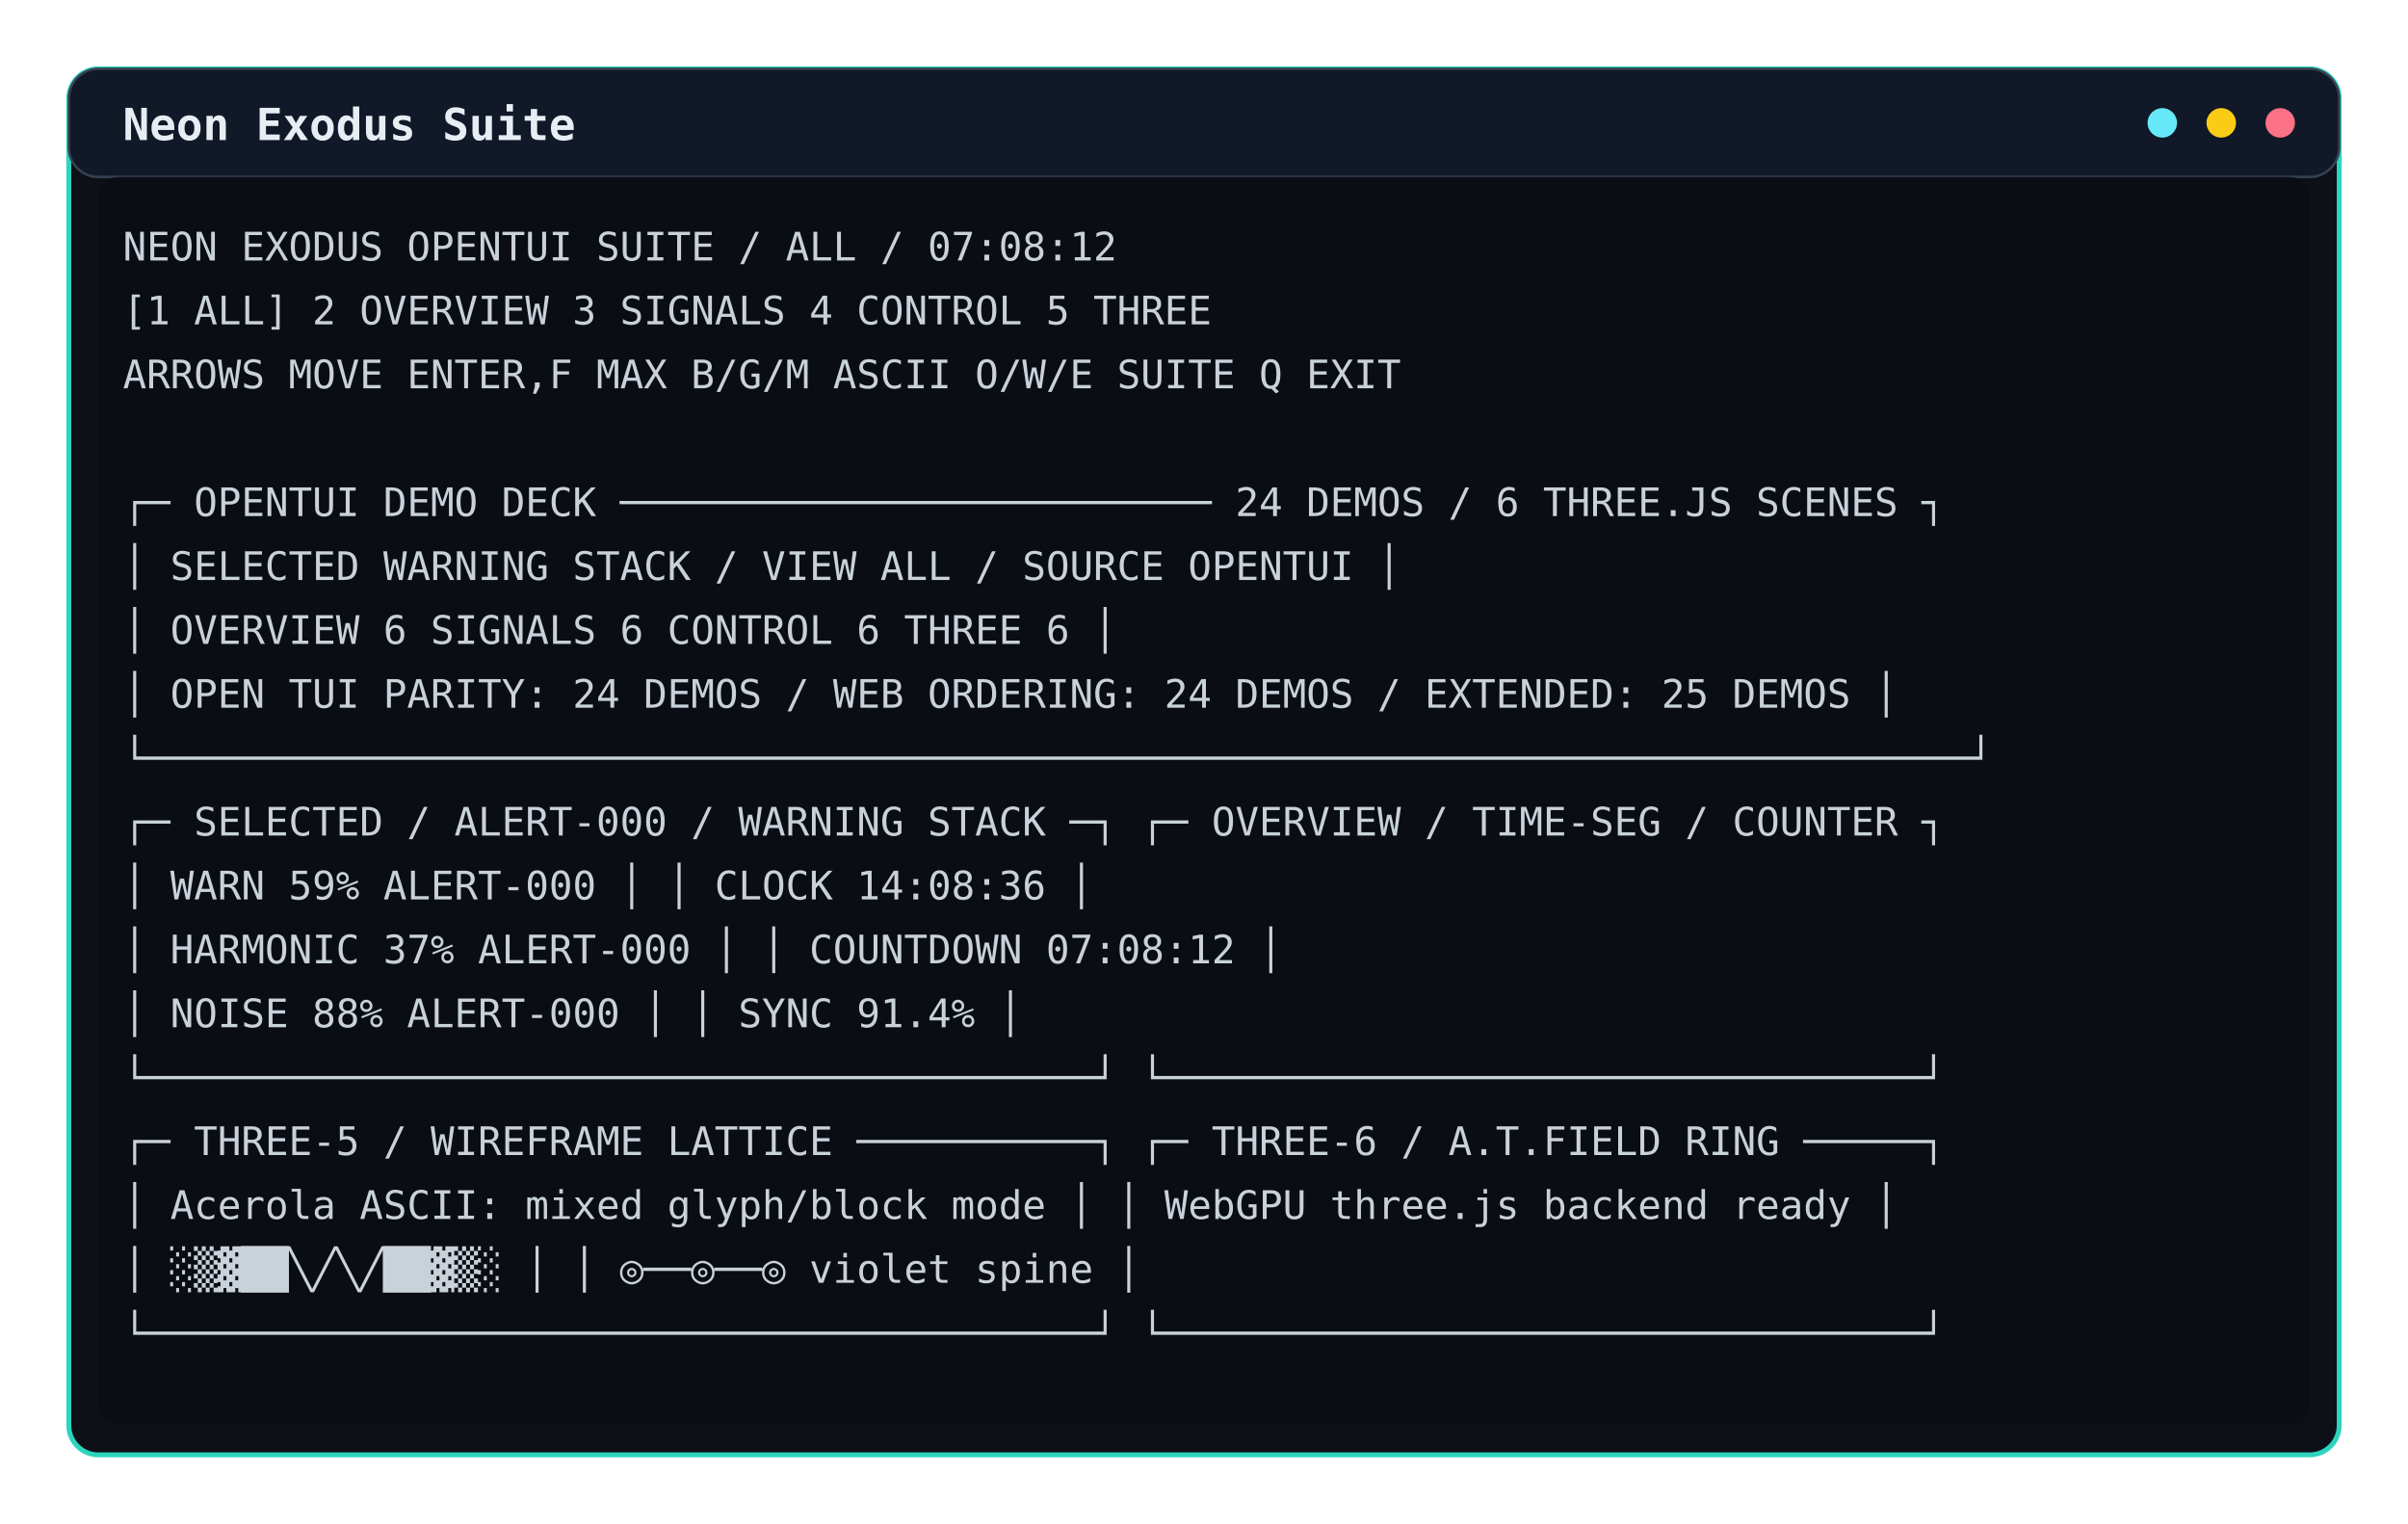
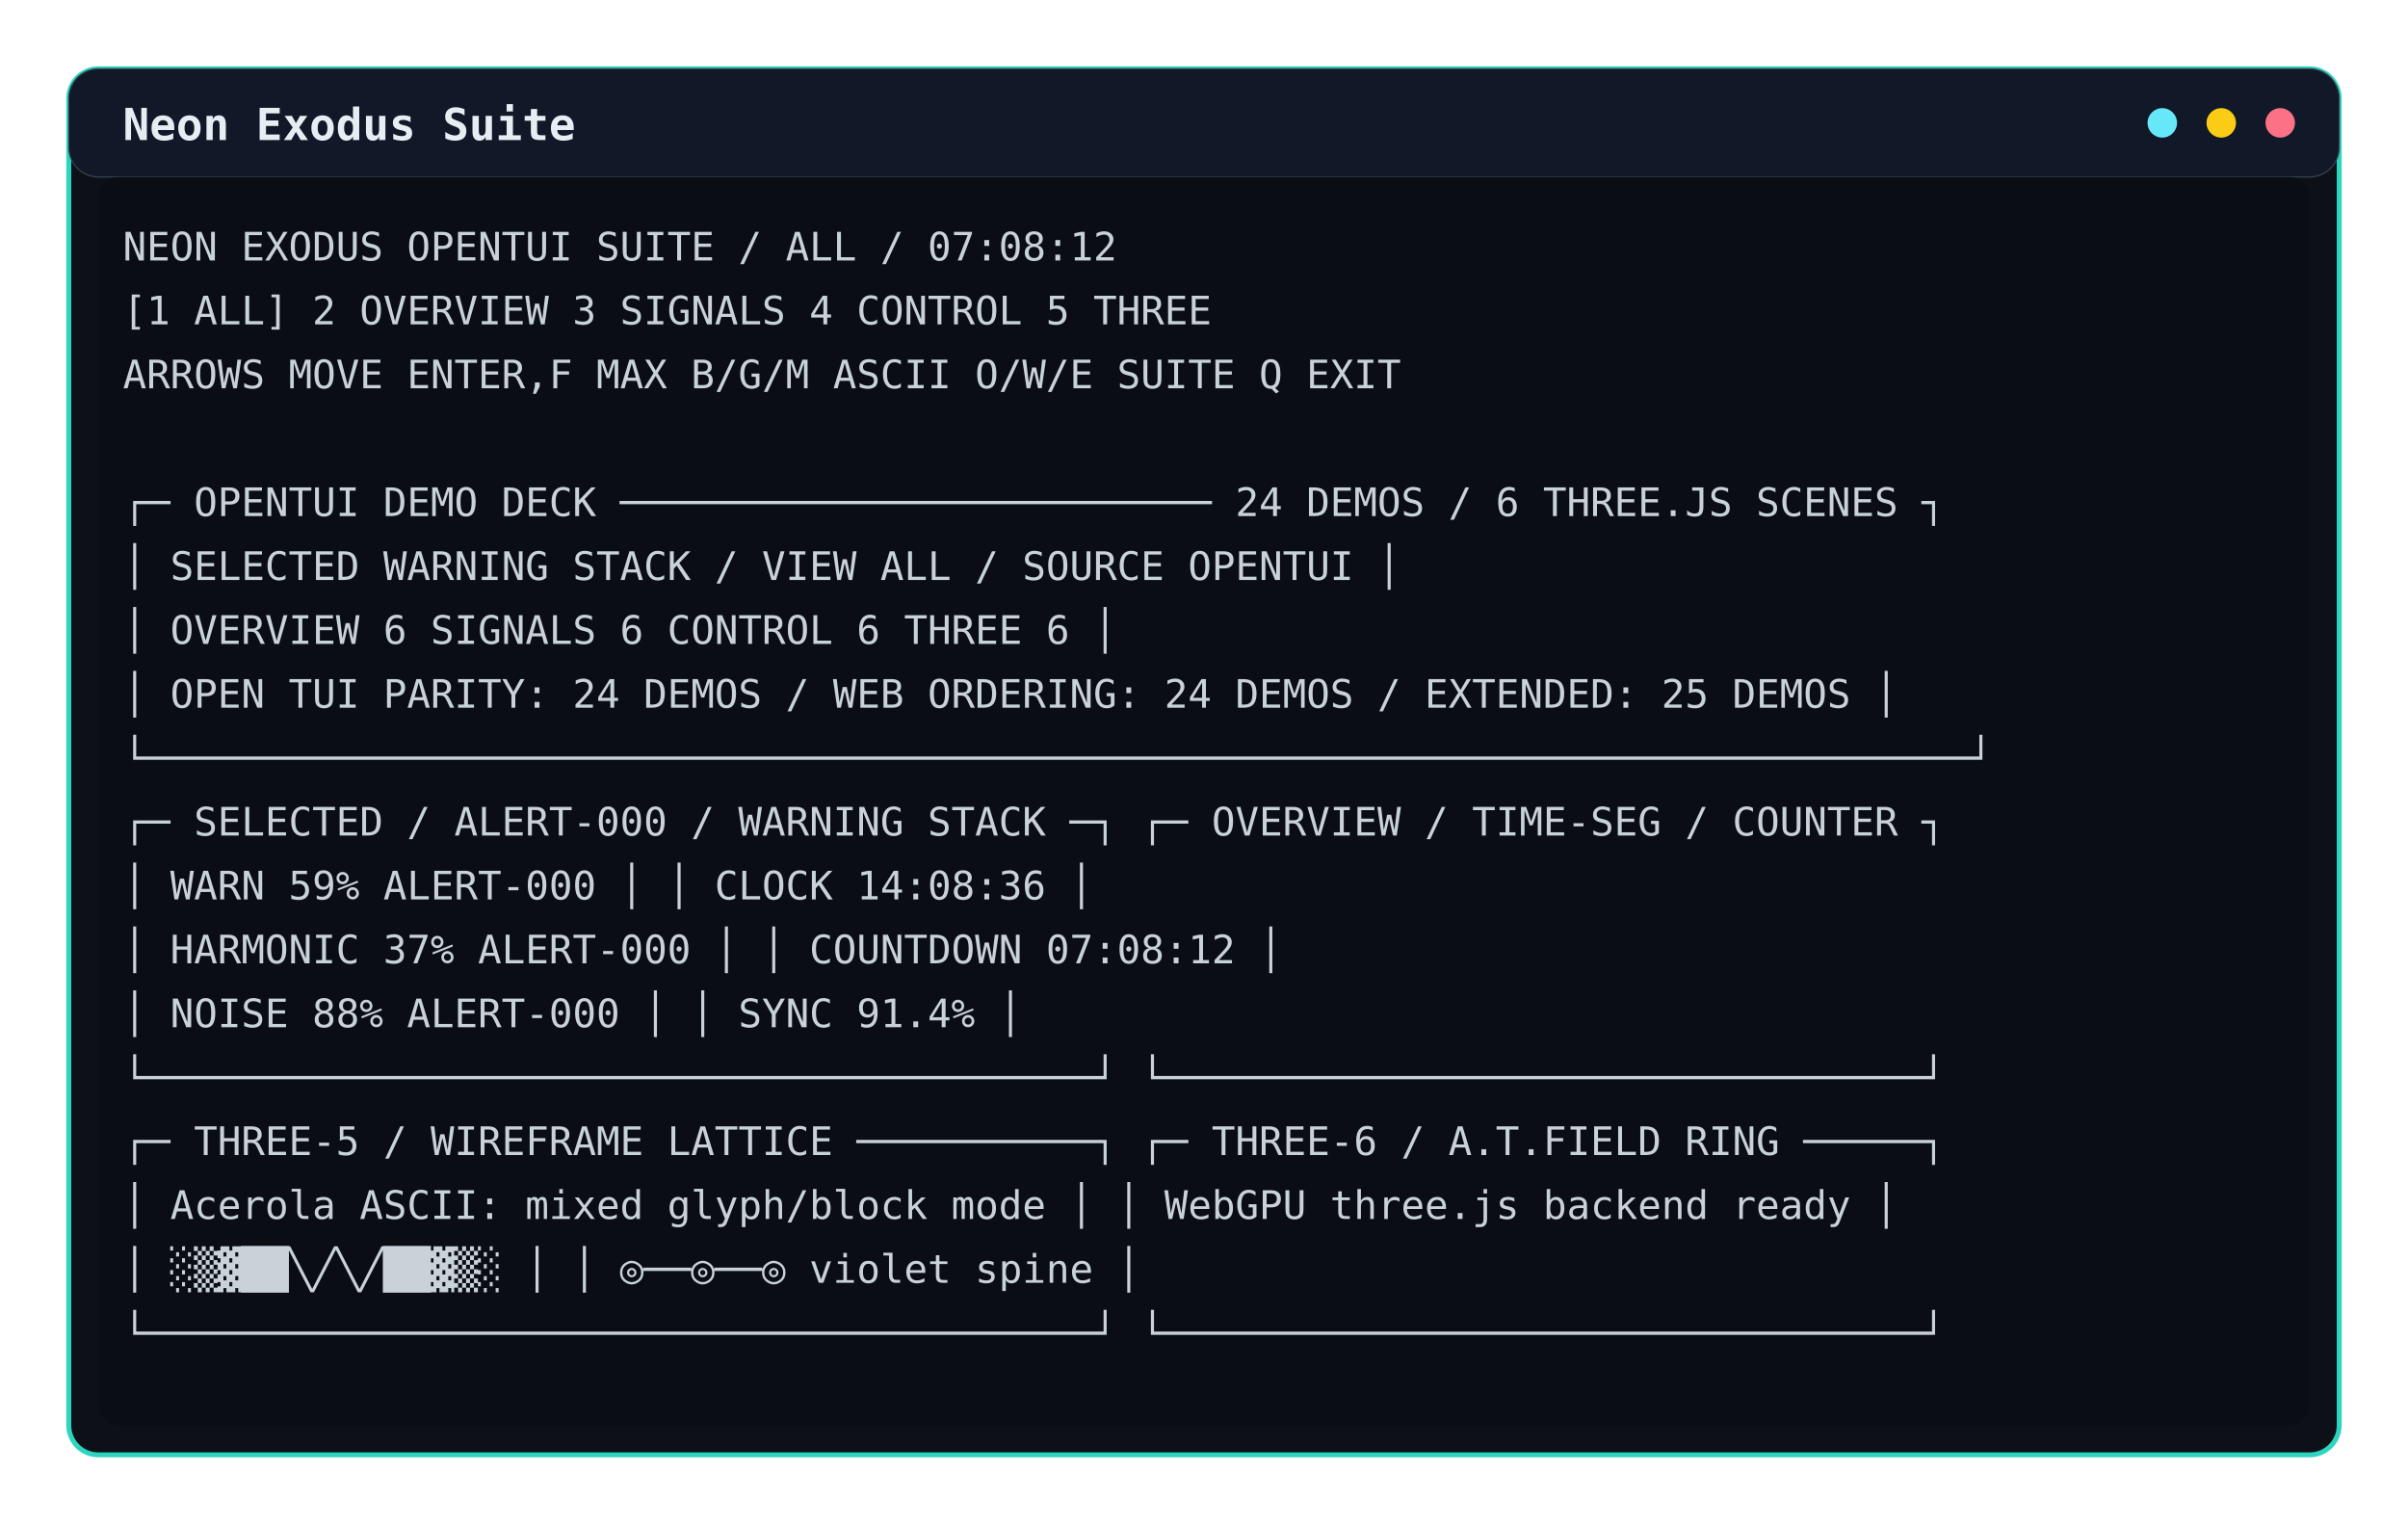
- <svg xmlns="http://www.w3.org/2000/svg" width="980" height="620" viewBox="0 0 980 620" role="img" aria-label="Neon Exodus Suite terminal screenshot">
-   <style>svg{background:#06080d}.frame{fill:#0d1117;stroke:#2dd4bf;stroke-width:2}.title{fill:#e6edf3;font:700 18px ui-monospace,SFMono-Regular,Menlo,Consolas,monospace}.term{fill:#c9d1d9;font:16px ui-monospace,SFMono-Regular,Menlo,Consolas,monospace}.accent{fill:#67e8f9}.bar{fill:#111827;stroke:#374151}</style>
-   <rect x="28" y="28" width="924" height="564" rx="12" class="frame" />
-   <rect x="28" y="28" width="924" height="44" rx="12" class="bar" />
-   <text x="50" y="57" class="title">Neon Exodus Suite</text>
-   <circle cx="880" cy="50" r="6" class="accent" />
-   <circle cx="904" cy="50" r="6" fill="#facc15" />
-   <circle cx="928" cy="50" r="6" fill="#fb7185" />
-   <rect x="40" y="72" width="900" height="508" rx="8" fill="#090d14" opacity="0.86" />
-   <text x="50" y="106" class="term">NEON EXODUS OPENTUI SUITE / ALL / 07:08:12</text>
-   <text x="50" y="132" class="term">[1 ALL]   2 OVERVIEW   3 SIGNALS   4 CONTROL   5 THREE</text>
-   <text x="50" y="158" class="term">ARROWS MOVE  ENTER,F MAX  B/G/M ASCII  O/W/E SUITE  Q EXIT</text>
-   <text x="50" y="184" class="term" />
-   <text x="50" y="210" class="term">┌─ OPENTUI DEMO DECK ───────────────────────── 24 DEMOS / 6 THREE.JS SCENES ┐</text>
-   <text x="50" y="236" class="term">│ SELECTED WARNING STACK / VIEW ALL / SOURCE OPENTUI                         │</text>
-   <text x="50" y="262" class="term">│ OVERVIEW 6  SIGNALS 6  CONTROL 6  THREE 6                                  │</text>
-   <text x="50" y="288" class="term">│ OPEN TUI PARITY: 24 DEMOS / WEB ORDERING: 24 DEMOS / EXTENDED: 25 DEMOS    │</text>
-   <text x="50" y="314" class="term">└─────────────────────────────────────────────────────────────────────────────┘</text>
-   <text x="50" y="340" class="term">┌─ SELECTED / ALERT-000 / WARNING STACK ─┐ ┌─ OVERVIEW / TIME-SEG / COUNTER ┐</text>
-   <text x="50" y="366" class="term">│ WARN  59% ALERT-000                    │ │ CLOCK 14:08:36                 │</text>
-   <text x="50" y="392" class="term">│ HARMONIC  37% ALERT-000                │ │ COUNTDOWN 07:08:12             │</text>
-   <text x="50" y="418" class="term">│ NOISE  88% ALERT-000                   │ │ SYNC 91.4%                     │</text>
-   <text x="50" y="444" class="term">└────────────────────────────────────────┘ └────────────────────────────────┘</text>
-   <text x="50" y="470" class="term">┌─ THREE-5 / WIREFRAME LATTICE ──────────┐ ┌─ THREE-6 / A.T.FIELD RING ─────┐</text>
-   <text x="50" y="496" class="term">│ Acerola ASCII: mixed glyph/block mode  │ │ WebGPU three.js backend ready   │</text>
-   <text x="50" y="522" class="term">│        ░▒▓██╲╱╲╱██▓▒░                 │ │     ◎──◎──◎   violet spine     │</text>
-   <text x="50" y="548" class="term">└────────────────────────────────────────┘ └────────────────────────────────┘</text>
+ <svg xmlns="http://www.w3.org/2000/svg" width="1960" height="1240" viewBox="0 0 1960 1240" role="img" aria-label="Neon Exodus Suite terminal screenshot">
+   <style>svg{background:#06080d}.frame{fill:#0d1117;stroke:#2dd4bf;stroke-width:4}.title{fill:#e6edf3;font:700 36px ui-monospace,SFMono-Regular,Menlo,Consolas,monospace}.term{fill:#c9d1d9;font:32px ui-monospace,SFMono-Regular,Menlo,Consolas,monospace}.accent{fill:#67e8f9}.bar{fill:#111827;stroke:#374151}</style>
+   <rect x="56" y="56" width="1848" height="1128" rx="24" class="frame" />
+   <rect x="56" y="56" width="1848" height="88" rx="24" class="bar" />
+   <text x="100" y="114" class="title">Neon Exodus Suite</text>
+   <circle cx="1760" cy="100" r="12" class="accent" />
+   <circle cx="1808" cy="100" r="12" fill="#facc15" />
+   <circle cx="1856" cy="100" r="12" fill="#fb7185" />
+   <rect x="80" y="144" width="1800" height="1016" rx="16" fill="#090d14" opacity="0.86" />
+   <text x="100" y="212" class="term">NEON EXODUS OPENTUI SUITE / ALL / 07:08:12</text>
+   <text x="100" y="264" class="term">[1 ALL]   2 OVERVIEW   3 SIGNALS   4 CONTROL   5 THREE</text>
+   <text x="100" y="316" class="term">ARROWS MOVE  ENTER,F MAX  B/G/M ASCII  O/W/E SUITE  Q EXIT</text>
+   <text x="100" y="368" class="term" />
+   <text x="100" y="420" class="term">┌─ OPENTUI DEMO DECK ───────────────────────── 24 DEMOS / 6 THREE.JS SCENES ┐</text>
+   <text x="100" y="472" class="term">│ SELECTED WARNING STACK / VIEW ALL / SOURCE OPENTUI                         │</text>
+   <text x="100" y="524" class="term">│ OVERVIEW 6  SIGNALS 6  CONTROL 6  THREE 6                                  │</text>
+   <text x="100" y="576" class="term">│ OPEN TUI PARITY: 24 DEMOS / WEB ORDERING: 24 DEMOS / EXTENDED: 25 DEMOS    │</text>
+   <text x="100" y="628" class="term">└─────────────────────────────────────────────────────────────────────────────┘</text>
+   <text x="100" y="680" class="term">┌─ SELECTED / ALERT-000 / WARNING STACK ─┐ ┌─ OVERVIEW / TIME-SEG / COUNTER ┐</text>
+   <text x="100" y="732" class="term">│ WARN  59% ALERT-000                    │ │ CLOCK 14:08:36                 │</text>
+   <text x="100" y="784" class="term">│ HARMONIC  37% ALERT-000                │ │ COUNTDOWN 07:08:12             │</text>
+   <text x="100" y="836" class="term">│ NOISE  88% ALERT-000                   │ │ SYNC 91.4%                     │</text>
+   <text x="100" y="888" class="term">└────────────────────────────────────────┘ └────────────────────────────────┘</text>
+   <text x="100" y="940" class="term">┌─ THREE-5 / WIREFRAME LATTICE ──────────┐ ┌─ THREE-6 / A.T.FIELD RING ─────┐</text>
+   <text x="100" y="992" class="term">│ Acerola ASCII: mixed glyph/block mode  │ │ WebGPU three.js backend ready   │</text>
+   <text x="100" y="1044" class="term">│        ░▒▓██╲╱╲╱██▓▒░                 │ │     ◎──◎──◎   violet spine     │</text>
+   <text x="100" y="1096" class="term">└────────────────────────────────────────┘ └────────────────────────────────┘</text>
</svg>
